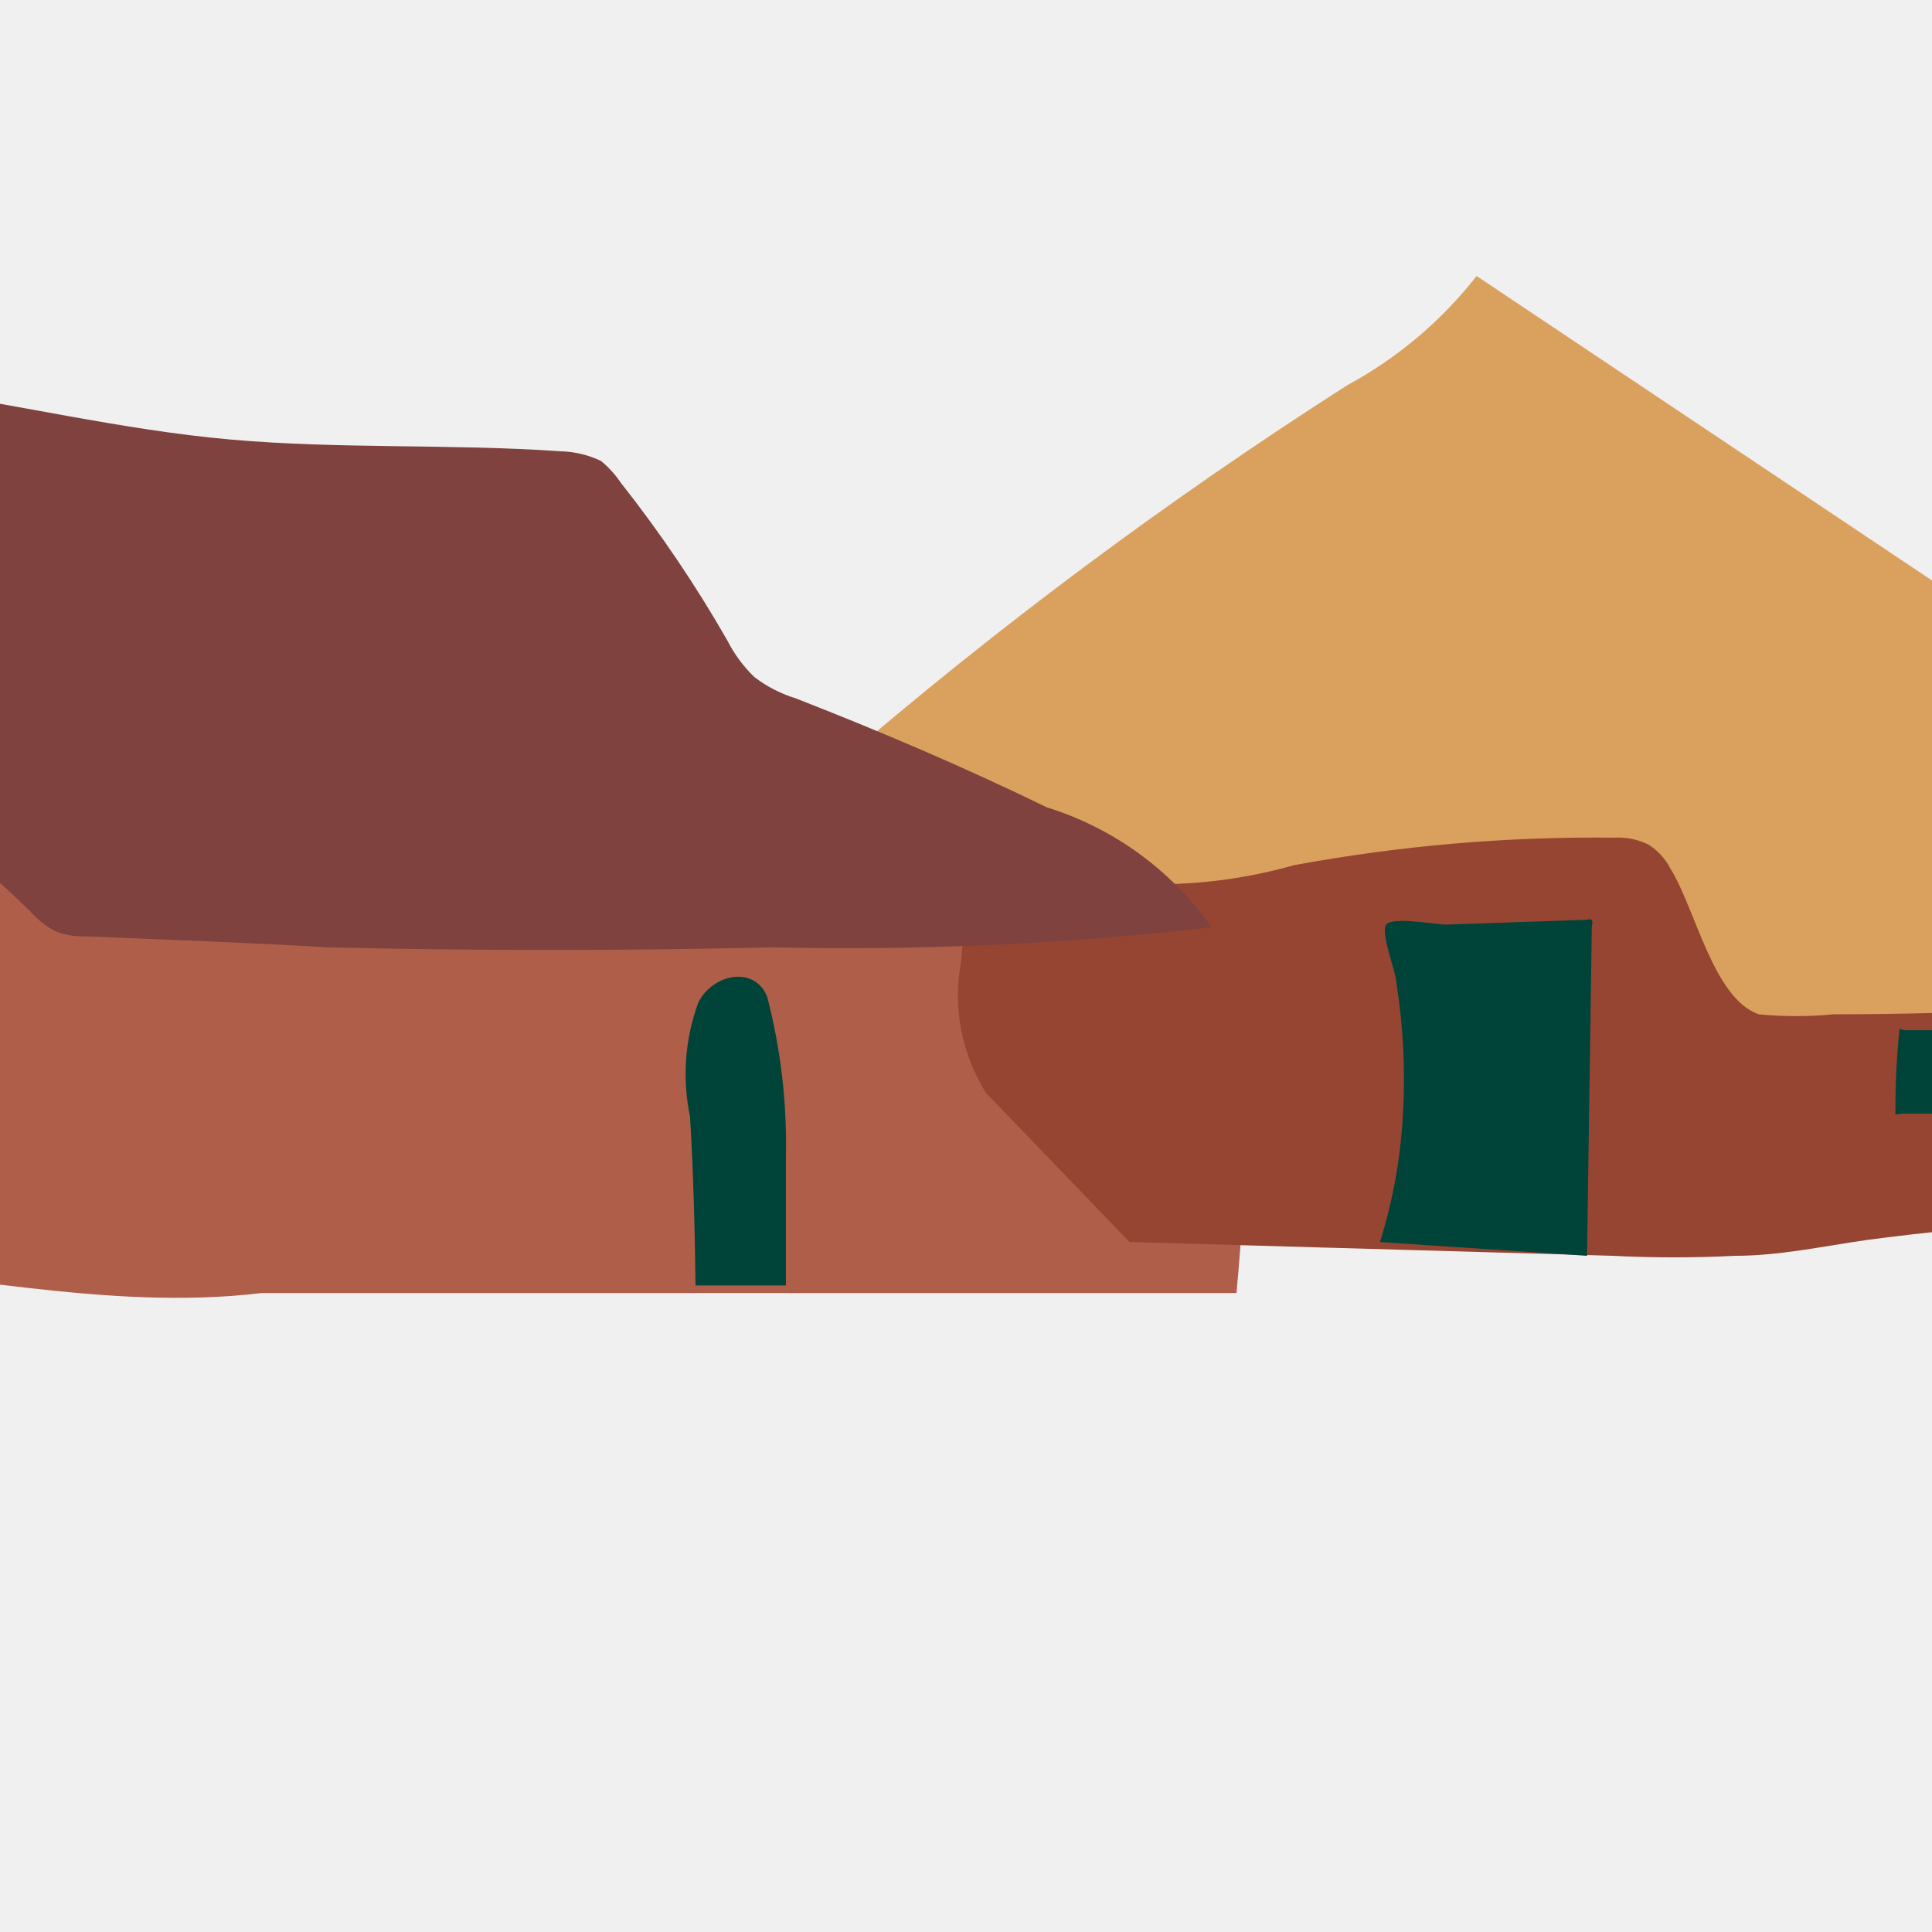
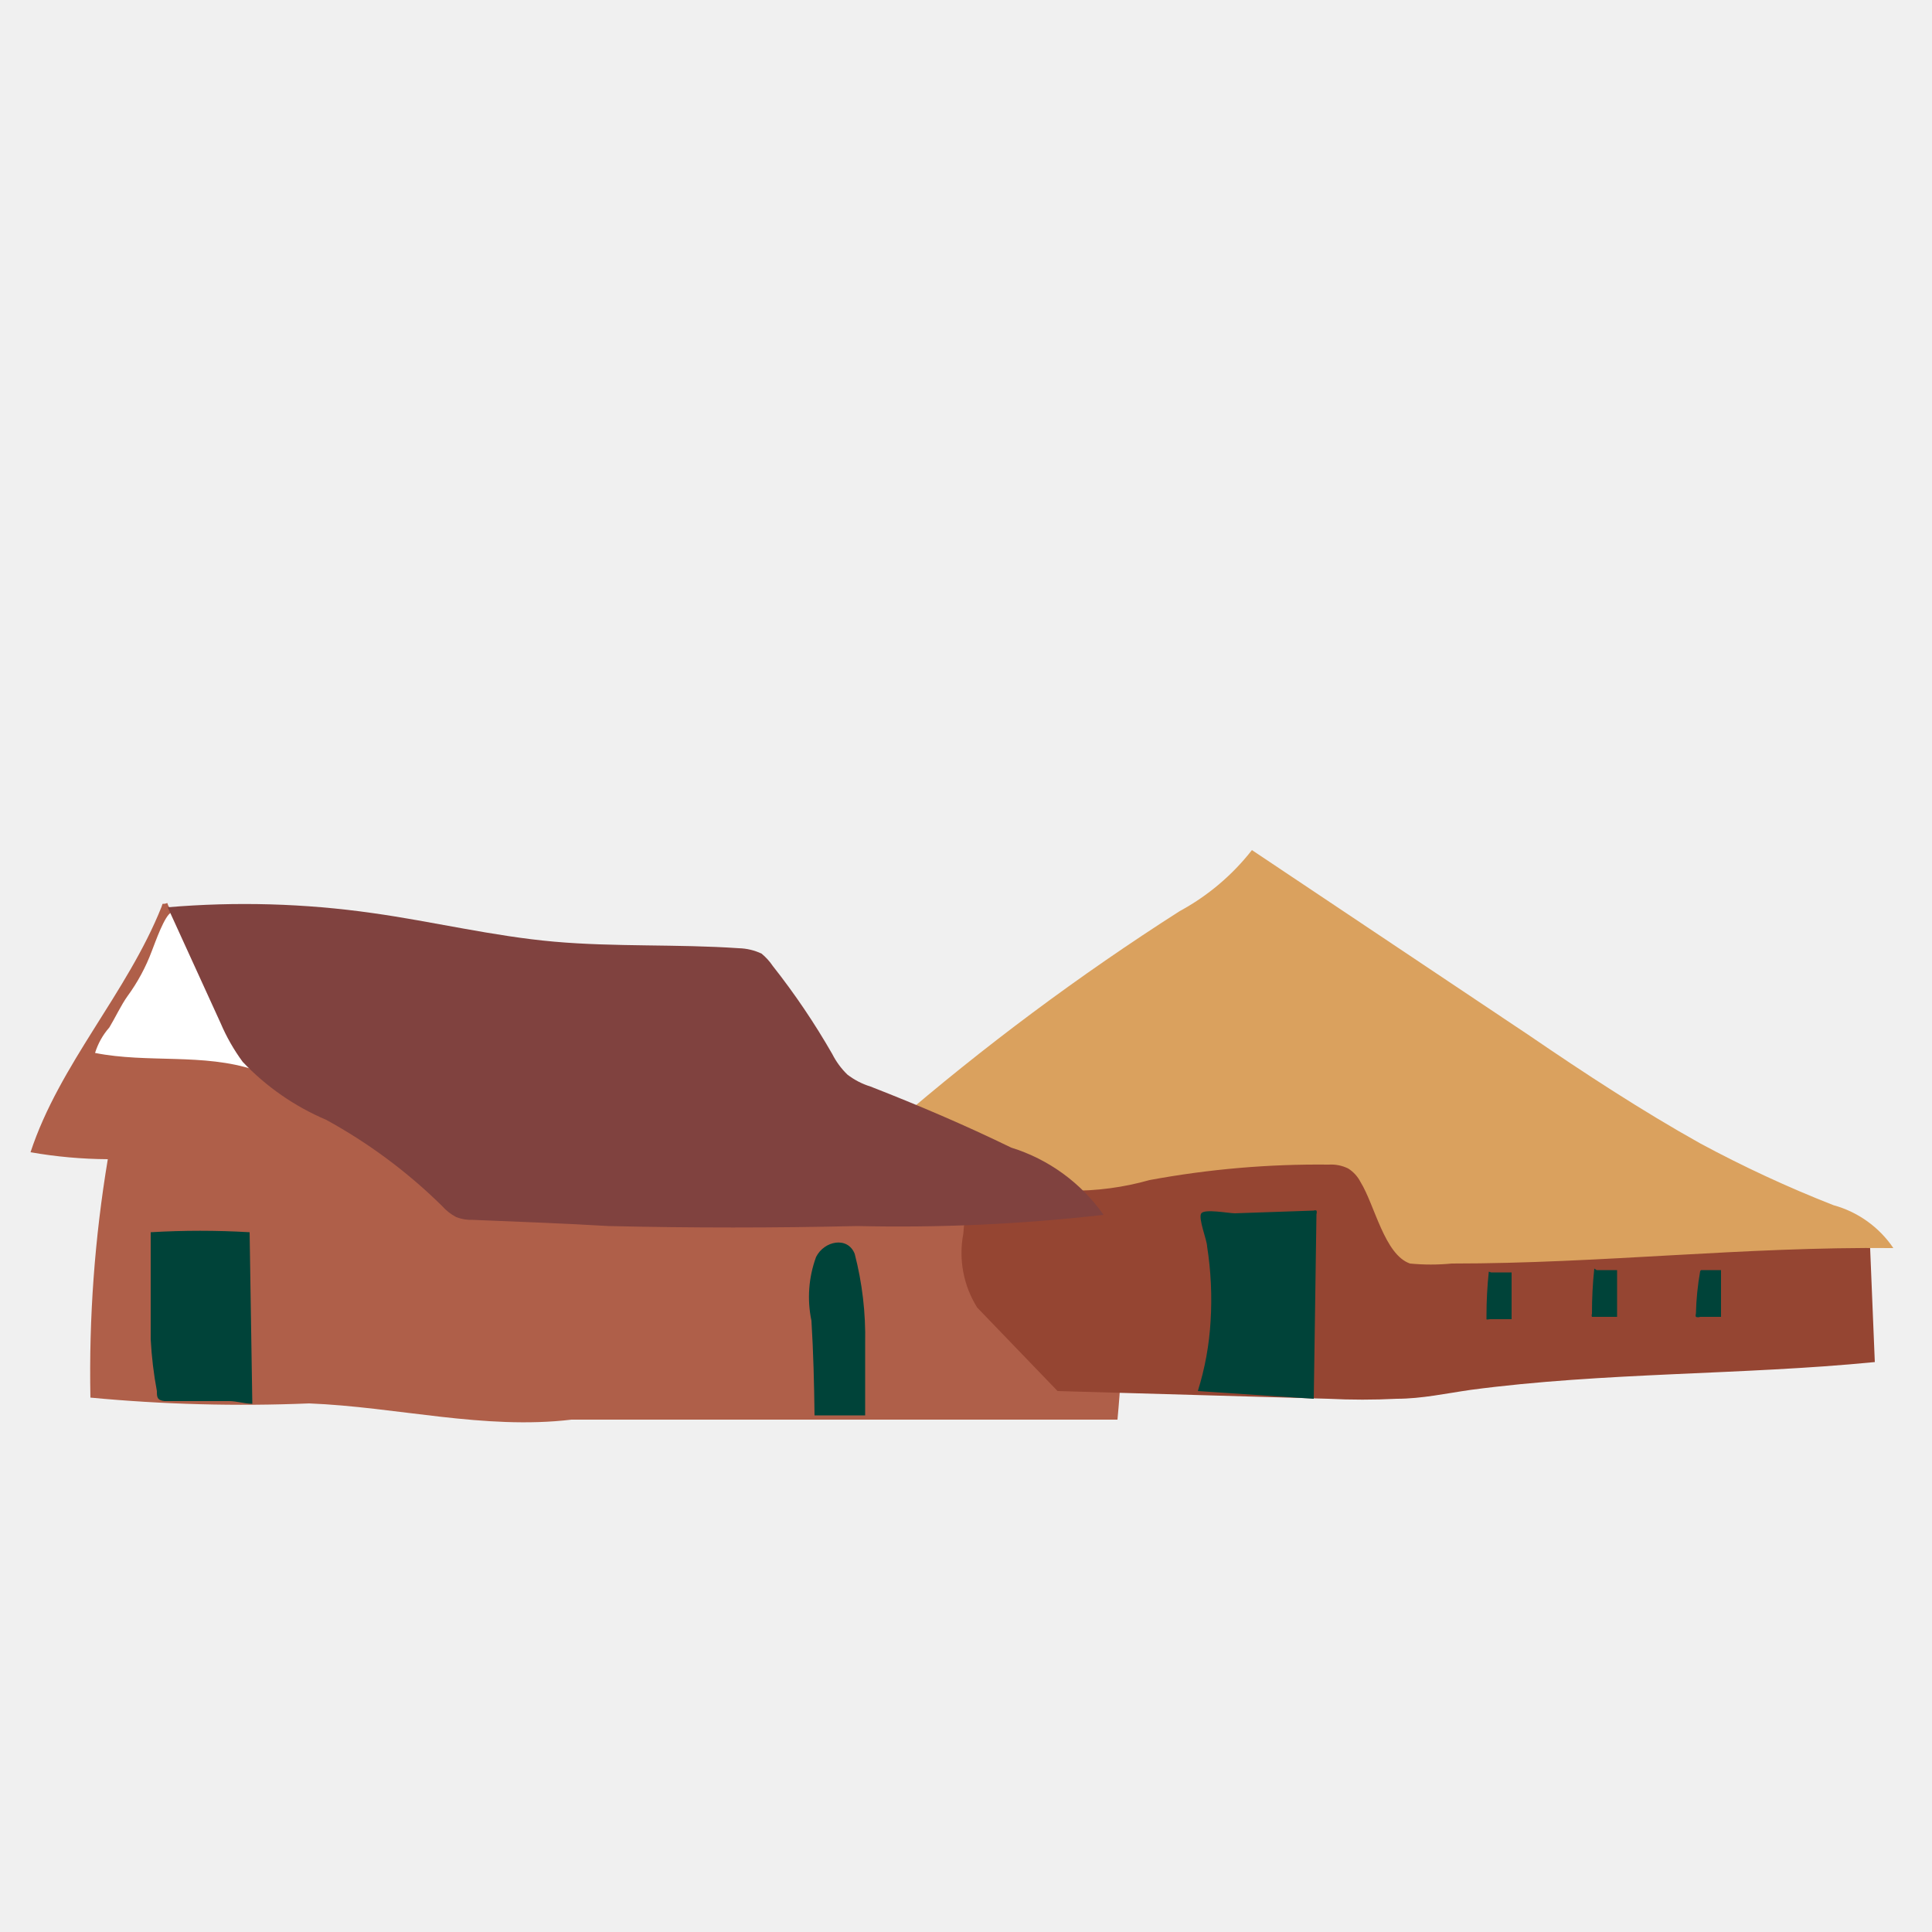
- <svg xmlns="http://www.w3.org/2000/svg" viewBox="11 18 28 28">
+ <svg xmlns="http://www.w3.org/2000/svg" viewBox="0 0 50 50">
  <defs>
    <style>.b32262e0-ac58-4f1f-bf37-1f4b313c9857{fill:#af5f49;}.f448e2f4-d9de-4afc-bab5-c741dbed4635{fill:#954532;}.aca649b3-533d-424b-8671-fb6a2b6d08c0{fill:#daa15e;}.b9c9dd4f-d39b-442f-979f-c0b634311932{fill:#004339;}.a54c7197-85c2-4d43-8144-fa8b866a58ce{fill:#fff;}.af38d087-5c9b-4a38-8635-9980f3879ba4{fill:#80423f;}</style>
  </defs>
  <path class="b32262e0-ac58-4f1f-bf37-1f4b313c9857" d="M4.18,23.47C3.29,25.7,1.54,27.54.79,29.82a12,12,0,0,0,2,.18,33.54,33.54,0,0,0-.45,6.17A41.81,41.81,0,0,0,8,36.32c2.27.09,4.53.69,6.79.42H28.92a32.09,32.09,0,0,0,.08-5c0-.15,0-.3,0-.45s0-.09,0-.12a.18.18,0,0,0-.09,0,7.37,7.37,0,0,0-1.38-.29h-7.4l.44-2.67a.18.18,0,0,1-.2.15.47.47,0,0,1-.24-.15c-.84-.8-1.19-2.08-2.18-2.68a4.5,4.5,0,0,0-2.39-.42,49.8,49.8,0,0,1-7.22-.53,2.34,2.34,0,0,1-.78-.23c-.14-.08-.27-.2-.41-.29a1.89,1.89,0,0,0-.77-.25,5.52,5.52,0,0,0-1.15-.08c-.35,0-.8,0-.9-.36C4.17,23.43,4.23,23.33,4.18,23.47Z" />
  <path class="f448e2f4-d9de-4afc-bab5-c741dbed4635" d="M27.37,36l7,.2a17.61,17.61,0,0,0,1.78,0c.64,0,1.28-.14,1.91-.23,3.46-.46,7-.38,10.46-.72l-.13-3.16c-4,0-8,.13-11.94.33A7.12,7.12,0,0,0,35,30a2,2,0,0,0-.6-.48,2.19,2.19,0,0,0-1-.08l-7.11.67a1.75,1.75,0,0,0-.57.12c-.61.26-.74,1-.79,1.7a2.66,2.66,0,0,0,.36,1.91" />
  <path class="aca649b3-533d-424b-8671-fb6a2b6d08c0" d="M34.39,30.14a1,1,0,0,1,.5.1.9.9,0,0,1,.32.35c.37.6.62,1.88,1.28,2.11a5.55,5.55,0,0,0,1.08,0c3.89,0,7.54-.44,11.43-.4a2.75,2.75,0,0,0-1.55-1.11A31.46,31.46,0,0,1,44,29.59c-1.52-.85-3-1.82-4.42-2.79L32.4,22a6,6,0,0,1-1.87,1.58,64.47,64.47,0,0,0-7.41,5.52,13.52,13.52,0,0,0,2.49,1.39,7.29,7.29,0,0,0,4.14.05A24,24,0,0,1,34.39,30.14Z" />
  <path class="b9c9dd4f-d39b-442f-979f-c0b634311932" d="M21.08,36.63h1.31c0-.59,0-1.72,0-1.87a8.5,8.5,0,0,0-.27-2.31c-.18-.46-.79-.34-1,.08A3,3,0,0,0,21,34.18C21.05,35,21.07,35.81,21.08,36.63Z" />
  <path class="b9c9dd4f-d39b-442f-979f-c0b634311932" d="M34,31.33a.09.09,0,0,1,.07,0,.13.13,0,0,1,0,.09L34,36.2,31,36a7.5,7.5,0,0,0,.33-1.81,8.89,8.89,0,0,0-.09-1.93c0-.16-.24-.74-.15-.86s.71,0,.87,0Z" />
  <path class="b9c9dd4f-d39b-442f-979f-c0b634311932" d="M38.53,32.91a10.88,10.88,0,0,0-.06,1.14s0,.07,0,.09.06,0,.1,0h.55l0-1.21h-.53" />
  <path class="b9c9dd4f-d39b-442f-979f-c0b634311932" d="M41.26,32.83A10.74,10.74,0,0,0,41.2,34a.11.11,0,0,0,0,.08s.06,0,.1,0h.55l0-1.21h-.53" />
  <path class="b9c9dd4f-d39b-442f-979f-c0b634311932" d="M44,32.9A7.26,7.26,0,0,0,43.89,34a.11.11,0,0,0,0,.08.15.15,0,0,0,.11,0h.54l0-1.21h-.52" />
  <path class="b9c9dd4f-d39b-442f-979f-c0b634311932" d="M4.84,36.26H5.93c.2,0,.4.07.6.07l-.07-4.44a21.86,21.86,0,0,0-2.56,0c0,.92,0,1.85,0,2.77A10.11,10.11,0,0,0,4.06,36c0,.15,0,.24.2.26Z" />
  <path class="a54c7197-85c2-4d43-8144-fa8b866a58ce" d="M3.3,25.78c-.16.22-.33.58-.47.81a1.81,1.81,0,0,0-.37.66c1.36.27,2.8,0,4.13.44a7.17,7.17,0,0,0-.94-2.53,5.69,5.69,0,0,1-.58-1.05,1.88,1.88,0,0,0-.16-.39.44.44,0,0,0-.47-.11c-.18.07-.43.8-.51,1A4.85,4.85,0,0,1,3.3,25.78Z" />
  <path class="af38d087-5c9b-4a38-8635-9980f3879ba4" d="M12.24,31.57a1.08,1.08,0,0,1-.43-.07,1.28,1.28,0,0,1-.37-.29,13.55,13.55,0,0,0-3-2.23,6.45,6.45,0,0,1-2.16-1.5,5,5,0,0,1-.57-1l-1.37-3a23.48,23.48,0,0,1,5.3.15c1.57.22,3.12.6,4.7.74s3.19.06,4.78.17a1.46,1.46,0,0,1,.59.14A1.52,1.52,0,0,1,20,25a18.59,18.59,0,0,1,1.54,2.28,2,2,0,0,0,.39.53,1.9,1.9,0,0,0,.6.31c1.23.48,2.45,1,3.64,1.58a4.58,4.58,0,0,1,2.39,1.74,46.62,46.62,0,0,1-6.37.29c-2.15.05-4.29.05-6.44,0C14.59,31.66,13.42,31.62,12.24,31.57Z" />
</svg>
